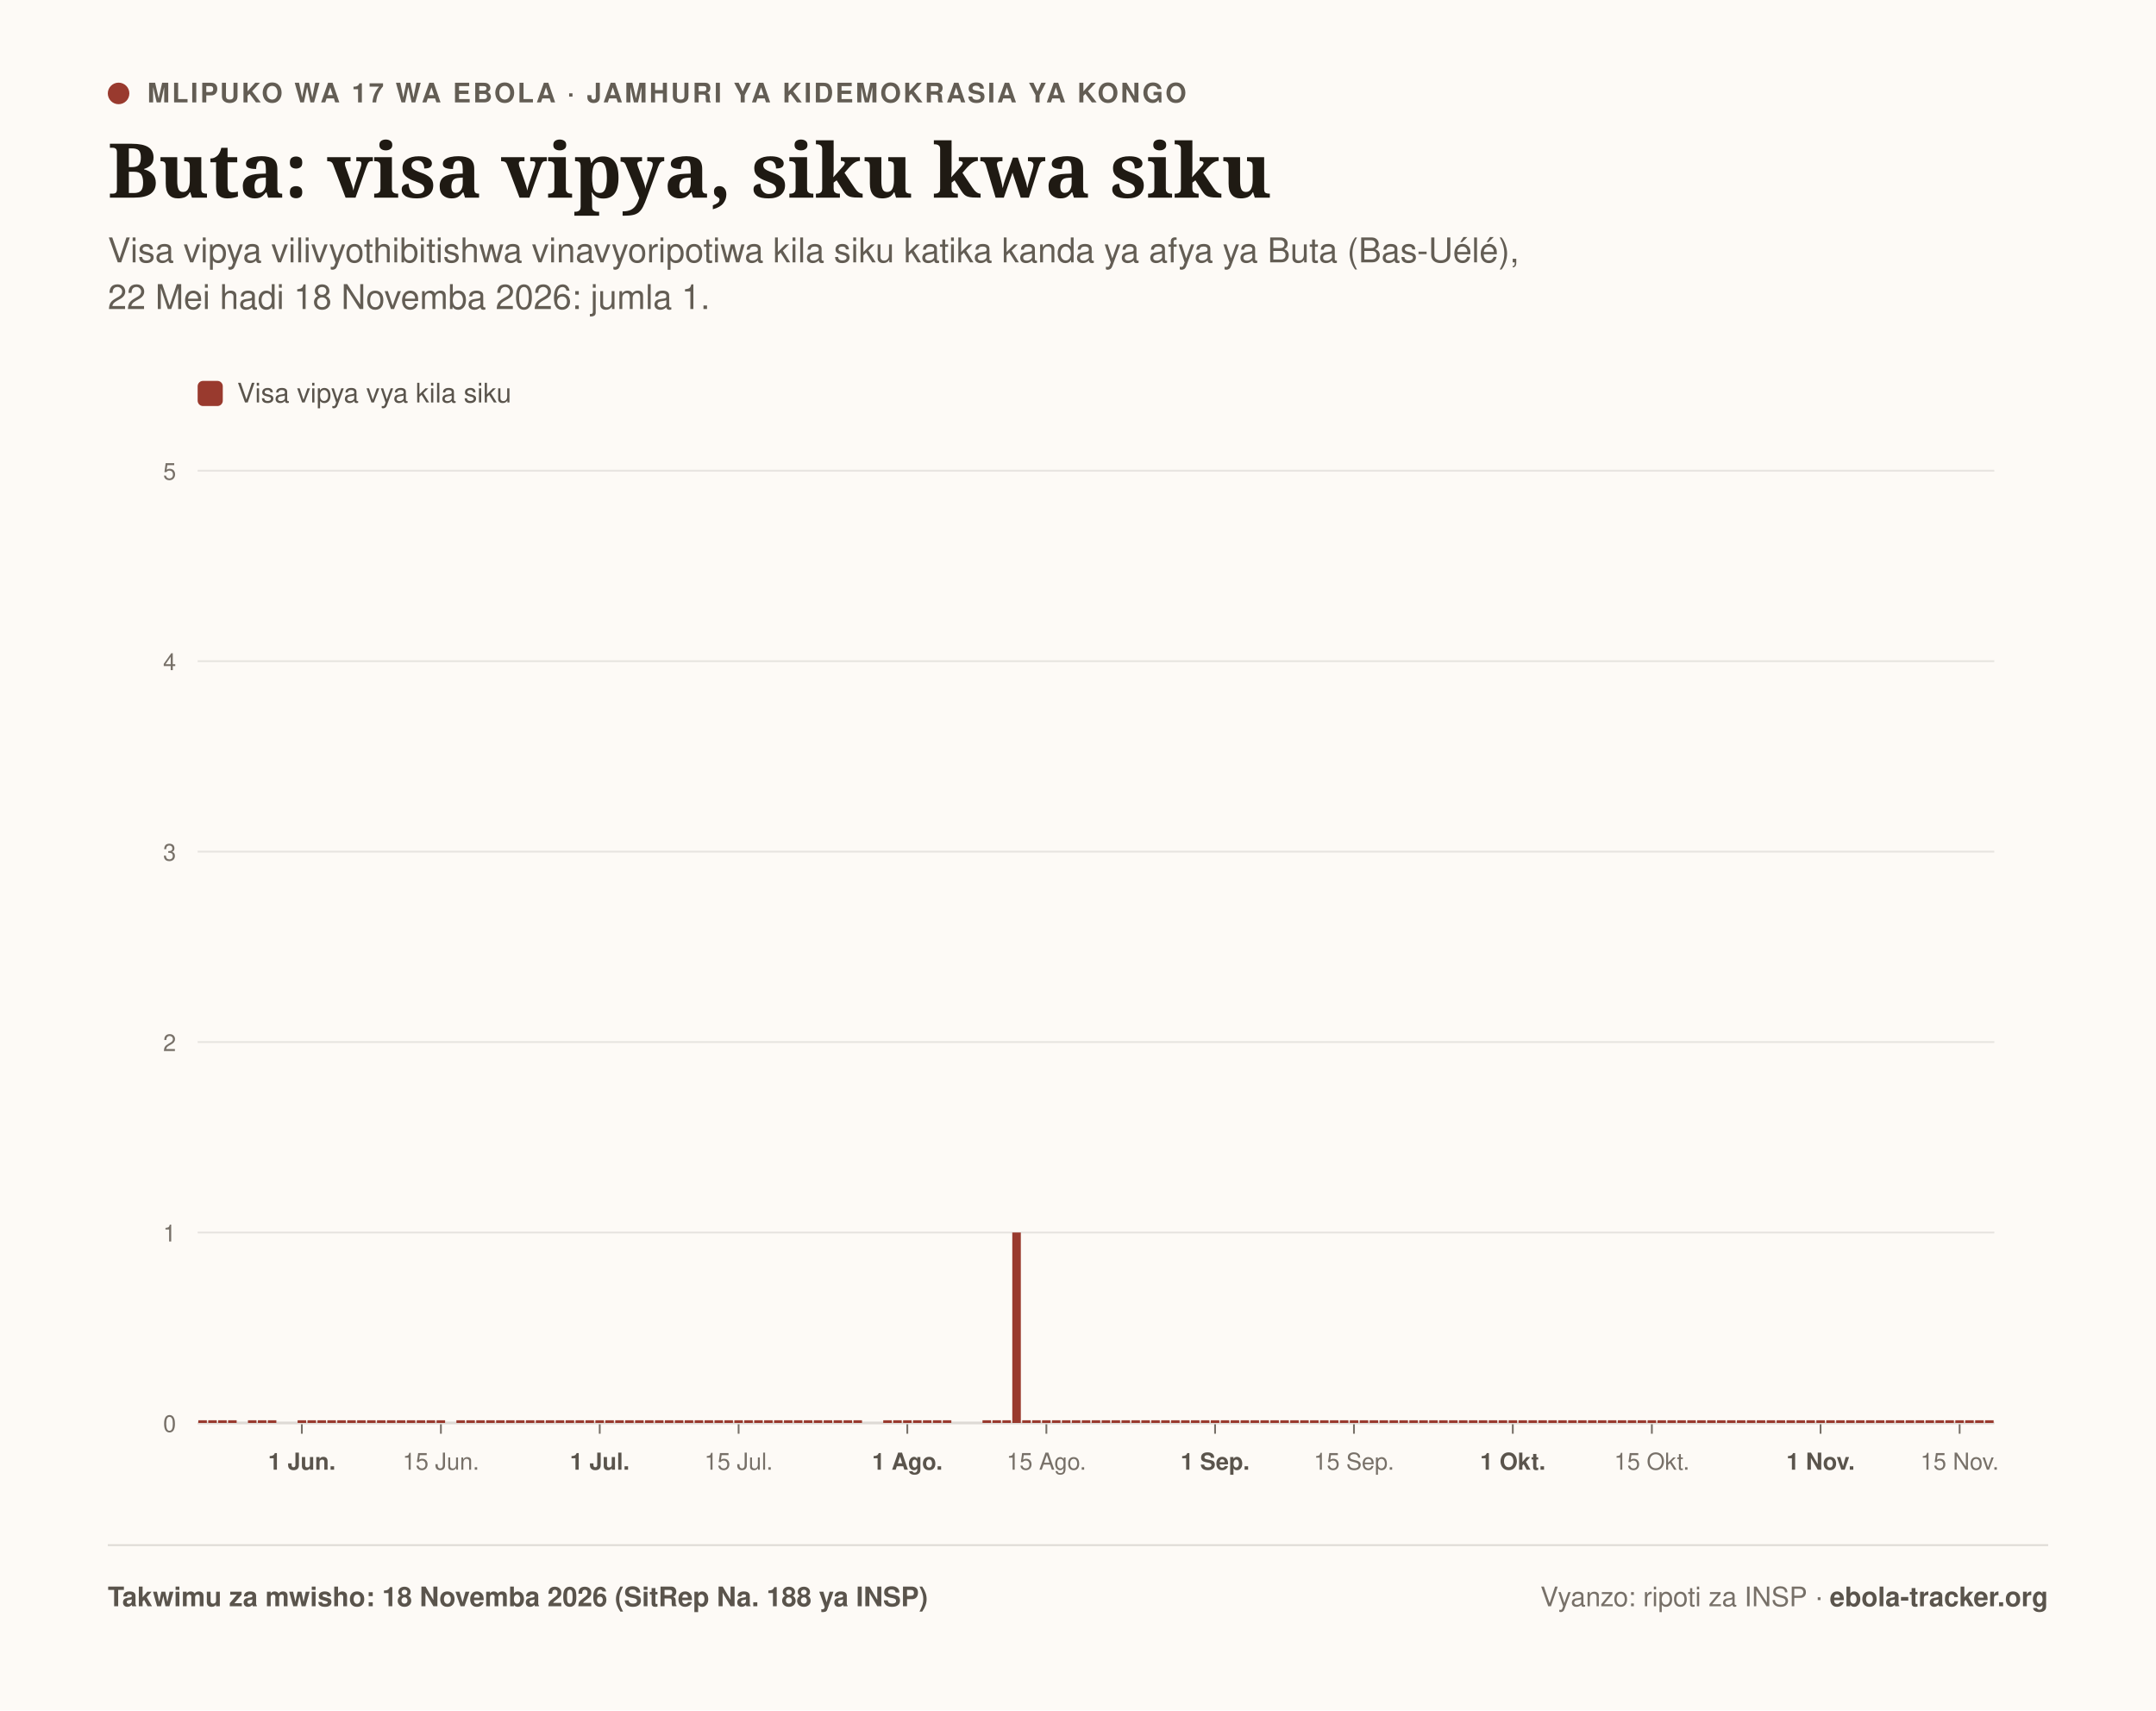
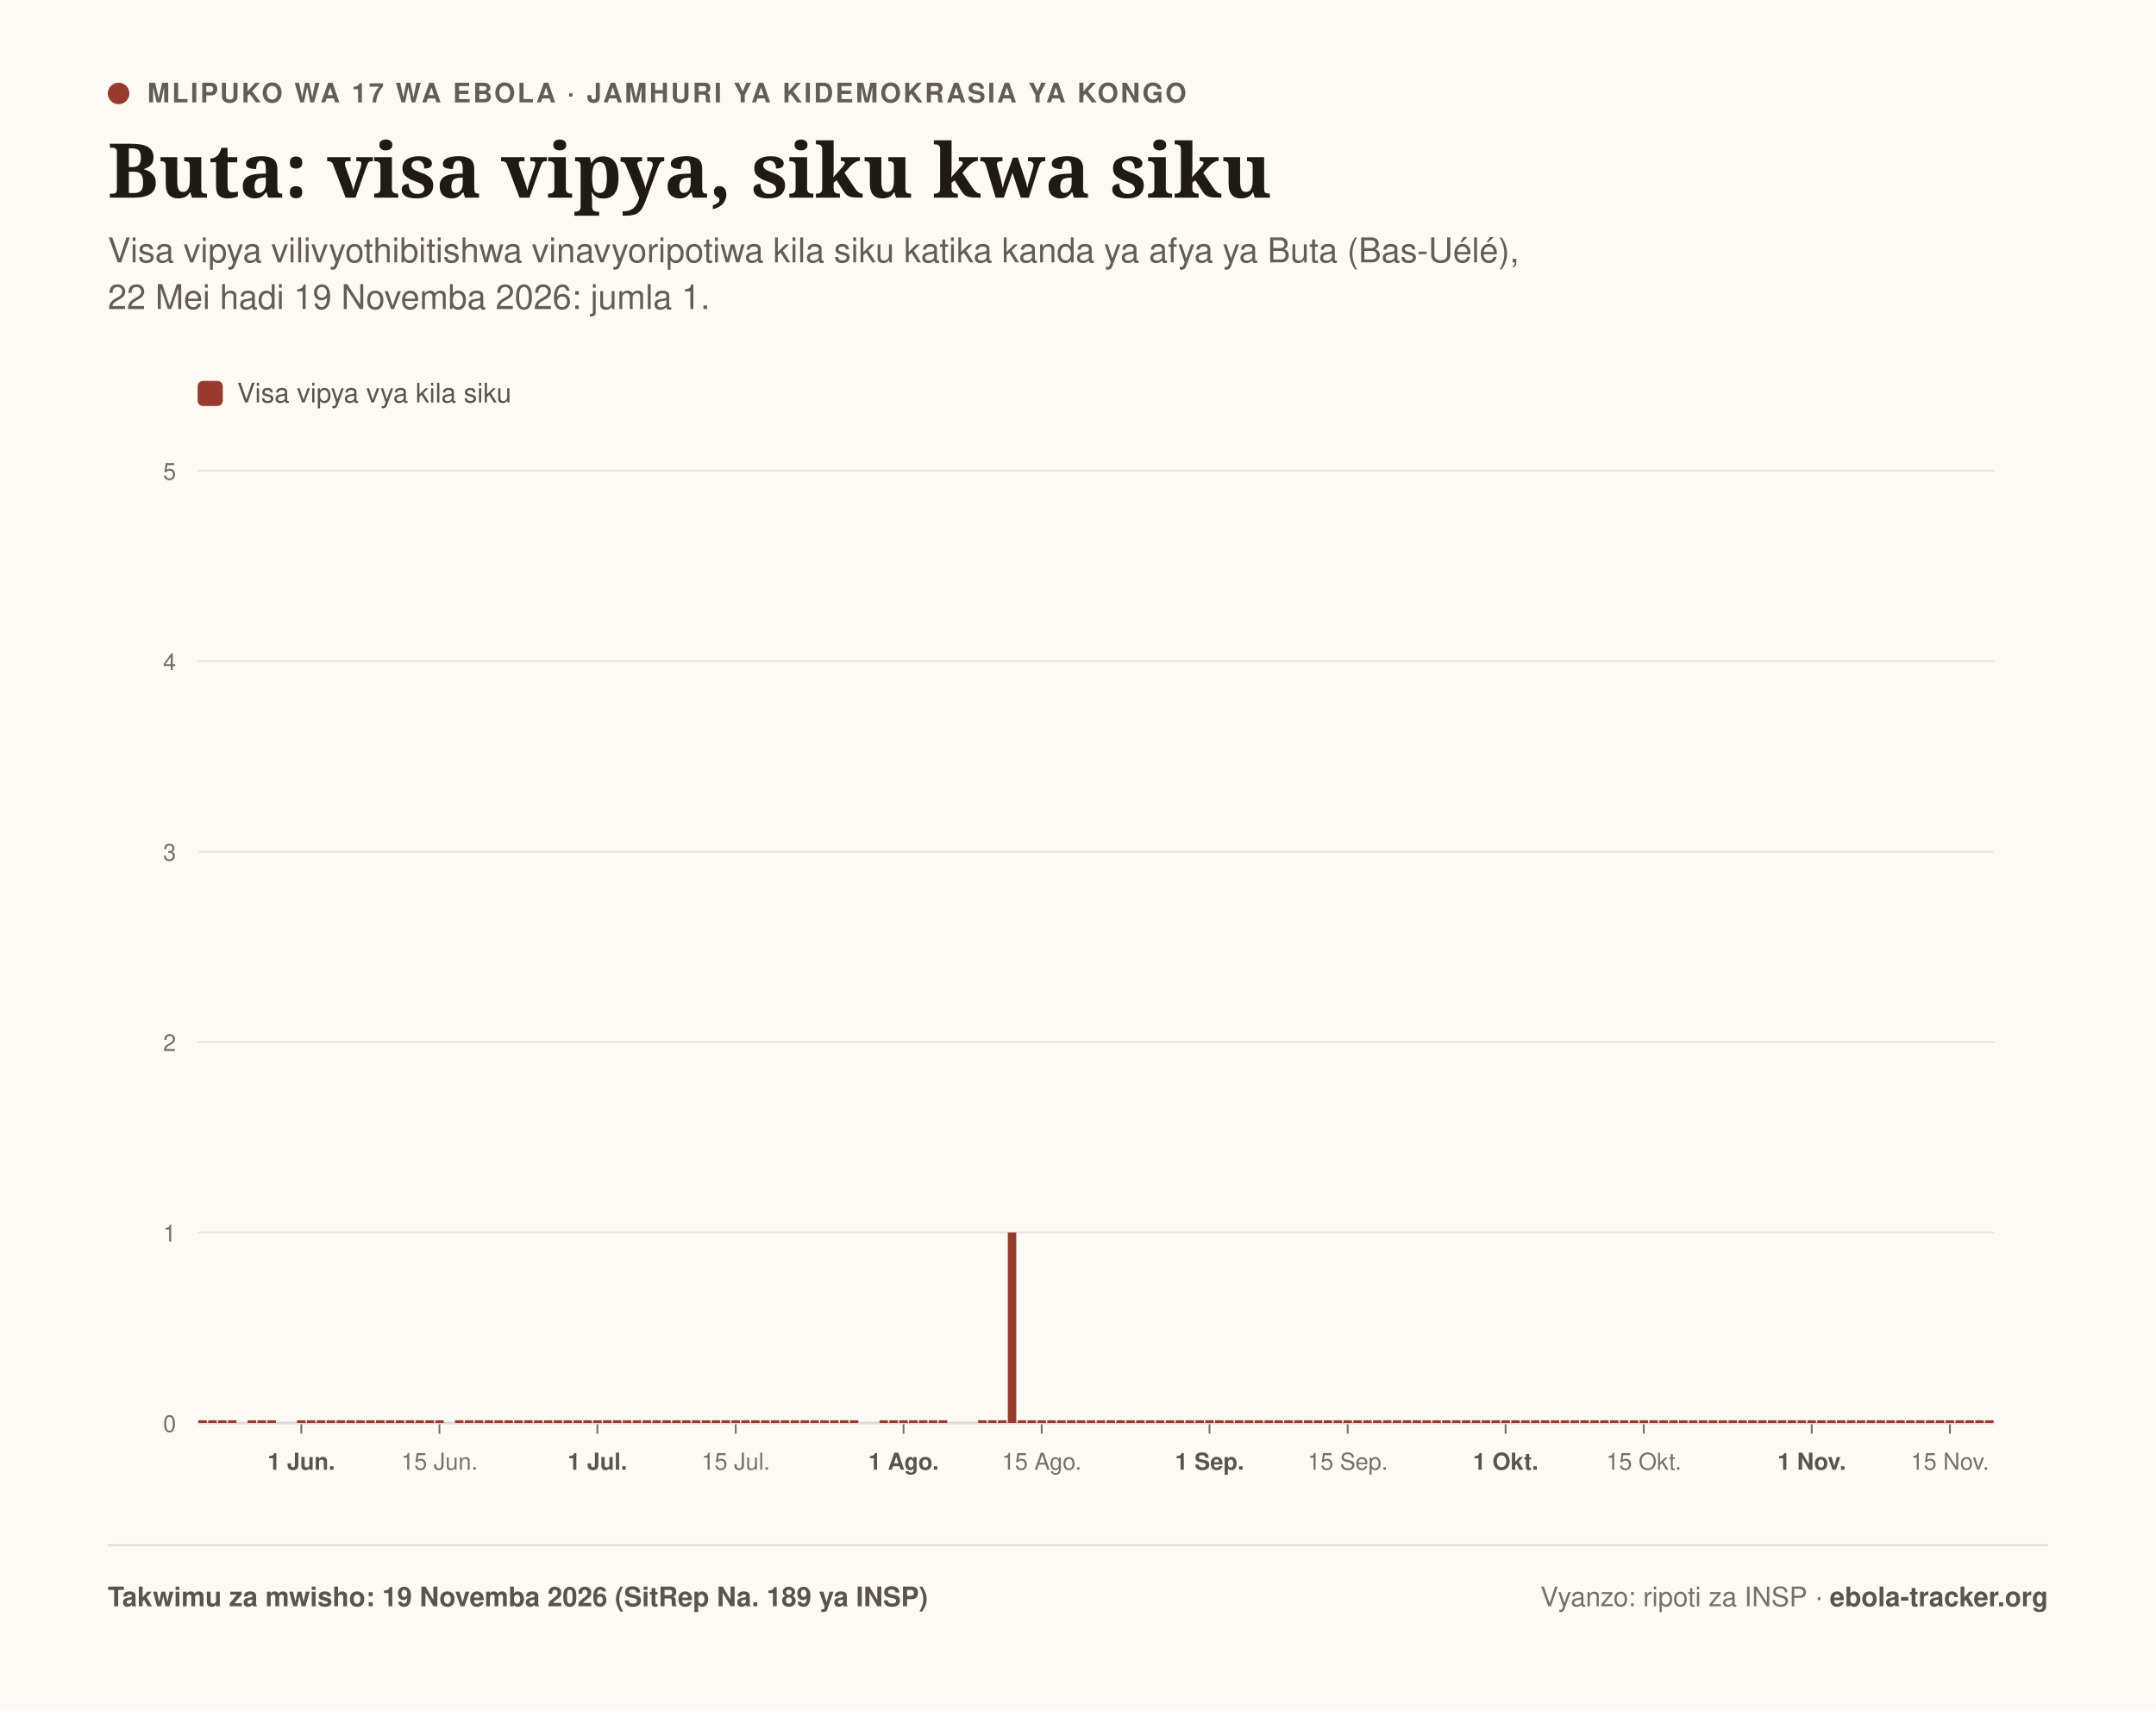
- <svg xmlns="http://www.w3.org/2000/svg" viewBox="0 0 1200 952" role="img" aria-label="Buta: visa vipya, siku kwa siku. Visa vipya vilivyothibitishwa vinavyoripotiwa kila siku katika kanda ya afya ya Buta (Bas-Uélé), 22 Mei hadi 18 Novemba 2026: jumla 1.">
+ <svg xmlns="http://www.w3.org/2000/svg" viewBox="0 0 1200 952" role="img" aria-label="Buta: visa vipya, siku kwa siku. Visa vipya vilivyothibitishwa vinavyoripotiwa kila siku katika kanda ya afya ya Buta (Bas-Uélé), 22 Mei hadi 19 Novemba 2026: jumla 1.">
  <rect width="1200" height="952" fill="#FDFAF6" />
  <circle cx="66" cy="52" r="6" fill="#993A2E" />
  <text x="82.0" y="57.0" font-family="'Public Sans',Helvetica,Arial,sans-serif" font-size="15" font-weight="700" fill="#635D54" text-anchor="start" letter-spacing=".08em">MLIPUKO WA 17 WA EBOLA · JAMHURI YA KIDEMOKRASIA YA KONGO</text>
  <text x="60.0" y="110.0" font-family="'Source Serif 4',Georgia,serif" font-size="42" font-weight="600" fill="#1F1A13" text-anchor="start">Buta: visa vipya, siku kwa siku</text>
  <text x="60.0" y="146.0" font-family="'Public Sans',Helvetica,Arial,sans-serif" font-size="19" font-weight="400" fill="#635D54" text-anchor="start">Visa vipya vilivyothibitishwa vinavyoripotiwa kila siku katika kanda ya afya ya Buta (Bas-Uélé),</text>
-   <text x="60.0" y="172.0" font-family="'Public Sans',Helvetica,Arial,sans-serif" font-size="19" font-weight="400" fill="#635D54" text-anchor="start">22 Mei hadi 18 Novemba 2026: jumla 1.</text>
+   <text x="60.0" y="172.0" font-family="'Public Sans',Helvetica,Arial,sans-serif" font-size="19" font-weight="400" fill="#635D54" text-anchor="start">22 Mei hadi 19 Novemba 2026: jumla 1.</text>
  <rect x="110" y="212" width="14" height="14" rx="3" fill="#993A2E" />
  <text x="132.0" y="224.0" font-family="'Public Sans',Helvetica,Arial,sans-serif" font-size="15" font-weight="400" fill="#5A544C" text-anchor="start">Visa vipya vya kila siku</text>
  <line x1="110" x2="1110" y1="792.0" y2="792.0" stroke="#E7E4E0" />
  <text x="98.0" y="797.0" font-family="'Public Sans',Helvetica,Arial,sans-serif" font-size="13" font-weight="400" fill="#777068" text-anchor="end">0</text>
  <line x1="110" x2="1110" y1="686.0" y2="686.0" stroke="#E7E4E0" />
  <text x="98.0" y="691.0" font-family="'Public Sans',Helvetica,Arial,sans-serif" font-size="13" font-weight="400" fill="#777068" text-anchor="end">1</text>
  <line x1="110" x2="1110" y1="580.0" y2="580.0" stroke="#E7E4E0" />
  <text x="98.0" y="585.0" font-family="'Public Sans',Helvetica,Arial,sans-serif" font-size="13" font-weight="400" fill="#777068" text-anchor="end">2</text>
  <line x1="110" x2="1110" y1="474.0" y2="474.0" stroke="#E7E4E0" />
  <text x="98.0" y="479.0" font-family="'Public Sans',Helvetica,Arial,sans-serif" font-size="13" font-weight="400" fill="#777068" text-anchor="end">3</text>
  <line x1="110" x2="1110" y1="368.0" y2="368.0" stroke="#E7E4E0" />
  <text x="98.0" y="373.0" font-family="'Public Sans',Helvetica,Arial,sans-serif" font-size="13" font-weight="400" fill="#777068" text-anchor="end">4</text>
  <line x1="110" x2="1110" y1="262.0" y2="262.0" stroke="#E7E4E0" />
  <text x="98.0" y="267.0" font-family="'Public Sans',Helvetica,Arial,sans-serif" font-size="13" font-weight="400" fill="#777068" text-anchor="end">5</text>
-   <line x1="168.0" x2="168.0" y1="792" y2="798" stroke="#777068" />
-   <text x="168.0" y="818.0" font-family="'Public Sans',Helvetica,Arial,sans-serif" font-size="13" font-weight="600" fill="#5A544C" text-anchor="middle">1 Jun.</text>
-   <line x1="245.4" x2="245.4" y1="792" y2="798" stroke="#777068" />
-   <text x="245.4" y="818.0" font-family="'Public Sans',Helvetica,Arial,sans-serif" font-size="13" font-weight="400" fill="#777068" text-anchor="middle">15 Jun.</text>
-   <line x1="333.8" x2="333.8" y1="792" y2="798" stroke="#777068" />
-   <text x="333.8" y="818.0" font-family="'Public Sans',Helvetica,Arial,sans-serif" font-size="13" font-weight="600" fill="#5A544C" text-anchor="middle">1 Jul.</text>
-   <line x1="411.1" x2="411.1" y1="792" y2="798" stroke="#777068" />
-   <text x="411.1" y="818.0" font-family="'Public Sans',Helvetica,Arial,sans-serif" font-size="13" font-weight="400" fill="#777068" text-anchor="middle">15 Jul.</text>
-   <line x1="505.0" x2="505.0" y1="792" y2="798" stroke="#777068" />
-   <text x="505.0" y="818.0" font-family="'Public Sans',Helvetica,Arial,sans-serif" font-size="13" font-weight="600" fill="#5A544C" text-anchor="middle">1 Ago.</text>
-   <line x1="582.4" x2="582.4" y1="792" y2="798" stroke="#777068" />
-   <text x="582.4" y="818.0" font-family="'Public Sans',Helvetica,Arial,sans-serif" font-size="13" font-weight="400" fill="#777068" text-anchor="middle">15 Ago.</text>
-   <line x1="676.3" x2="676.3" y1="792" y2="798" stroke="#777068" />
-   <text x="676.3" y="818.0" font-family="'Public Sans',Helvetica,Arial,sans-serif" font-size="13" font-weight="600" fill="#5A544C" text-anchor="middle">1 Sep.</text>
-   <line x1="753.6" x2="753.6" y1="792" y2="798" stroke="#777068" />
-   <text x="753.6" y="818.0" font-family="'Public Sans',Helvetica,Arial,sans-serif" font-size="13" font-weight="400" fill="#777068" text-anchor="middle">15 Sep.</text>
-   <line x1="842.0" x2="842.0" y1="792" y2="798" stroke="#777068" />
-   <text x="842.0" y="818.0" font-family="'Public Sans',Helvetica,Arial,sans-serif" font-size="13" font-weight="600" fill="#5A544C" text-anchor="middle">1 Okt.</text>
-   <line x1="919.4" x2="919.4" y1="792" y2="798" stroke="#777068" />
-   <text x="919.4" y="818.0" font-family="'Public Sans',Helvetica,Arial,sans-serif" font-size="13" font-weight="400" fill="#777068" text-anchor="middle">15 Okt.</text>
-   <line x1="1013.3" x2="1013.3" y1="792" y2="798" stroke="#777068" />
-   <text x="1013.3" y="818.0" font-family="'Public Sans',Helvetica,Arial,sans-serif" font-size="13" font-weight="600" fill="#5A544C" text-anchor="middle">1 Nov.</text>
-   <line x1="1090.7" x2="1090.7" y1="792" y2="798" stroke="#777068" />
-   <text x="1090.7" y="818.0" font-family="'Public Sans',Helvetica,Arial,sans-serif" font-size="13" font-weight="400" fill="#777068" text-anchor="middle">15 Nov.</text>
+   <line x1="167.7" x2="167.7" y1="792" y2="798" stroke="#777068" />
+   <text x="167.7" y="818.0" font-family="'Public Sans',Helvetica,Arial,sans-serif" font-size="13" font-weight="600" fill="#5A544C" text-anchor="middle">1 Jun.</text>
+   <line x1="244.6" x2="244.6" y1="792" y2="798" stroke="#777068" />
+   <text x="244.6" y="818.0" font-family="'Public Sans',Helvetica,Arial,sans-serif" font-size="13" font-weight="400" fill="#777068" text-anchor="middle">15 Jun.</text>
+   <line x1="332.5" x2="332.5" y1="792" y2="798" stroke="#777068" />
+   <text x="332.5" y="818.0" font-family="'Public Sans',Helvetica,Arial,sans-serif" font-size="13" font-weight="600" fill="#5A544C" text-anchor="middle">1 Jul.</text>
+   <line x1="409.5" x2="409.5" y1="792" y2="798" stroke="#777068" />
+   <text x="409.5" y="818.0" font-family="'Public Sans',Helvetica,Arial,sans-serif" font-size="13" font-weight="400" fill="#777068" text-anchor="middle">15 Jul.</text>
+   <line x1="502.9" x2="502.9" y1="792" y2="798" stroke="#777068" />
+   <text x="502.9" y="818.0" font-family="'Public Sans',Helvetica,Arial,sans-serif" font-size="13" font-weight="600" fill="#5A544C" text-anchor="middle">1 Ago.</text>
+   <line x1="579.8" x2="579.8" y1="792" y2="798" stroke="#777068" />
+   <text x="579.8" y="818.0" font-family="'Public Sans',Helvetica,Arial,sans-serif" font-size="13" font-weight="400" fill="#777068" text-anchor="middle">15 Ago.</text>
+   <line x1="673.2" x2="673.2" y1="792" y2="798" stroke="#777068" />
+   <text x="673.2" y="818.0" font-family="'Public Sans',Helvetica,Arial,sans-serif" font-size="13" font-weight="600" fill="#5A544C" text-anchor="middle">1 Sep.</text>
+   <line x1="750.1" x2="750.1" y1="792" y2="798" stroke="#777068" />
+   <text x="750.1" y="818.0" font-family="'Public Sans',Helvetica,Arial,sans-serif" font-size="13" font-weight="400" fill="#777068" text-anchor="middle">15 Sep.</text>
+   <line x1="838.0" x2="838.0" y1="792" y2="798" stroke="#777068" />
+   <text x="838.0" y="818.0" font-family="'Public Sans',Helvetica,Arial,sans-serif" font-size="13" font-weight="600" fill="#5A544C" text-anchor="middle">1 Okt.</text>
+   <line x1="914.9" x2="914.9" y1="792" y2="798" stroke="#777068" />
+   <text x="914.9" y="818.0" font-family="'Public Sans',Helvetica,Arial,sans-serif" font-size="13" font-weight="400" fill="#777068" text-anchor="middle">15 Okt.</text>
+   <line x1="1008.4" x2="1008.4" y1="792" y2="798" stroke="#777068" />
+   <text x="1008.4" y="818.0" font-family="'Public Sans',Helvetica,Arial,sans-serif" font-size="13" font-weight="600" fill="#5A544C" text-anchor="middle">1 Nov.</text>
+   <line x1="1085.3" x2="1085.3" y1="792" y2="798" stroke="#777068" />
+   <text x="1085.3" y="818.0" font-family="'Public Sans',Helvetica,Arial,sans-serif" font-size="13" font-weight="400" fill="#777068" text-anchor="middle">15 Nov.</text>
  <line x1="110" x2="1110" y1="792" y2="792" stroke="#DEDAD5" stroke-width="1.5" />
-   <rect x="110.39" y="790.50" width="4.75" height="1.50" fill="#993A2E" />
-   <rect x="115.91" y="790.50" width="4.75" height="1.50" fill="#993A2E" />
-   <rect x="121.44" y="790.50" width="4.75" height="1.50" fill="#993A2E" />
-   <rect x="126.96" y="790.50" width="4.75" height="1.50" fill="#993A2E" />
-   <rect x="138.01" y="790.50" width="4.75" height="1.50" fill="#993A2E" />
-   <rect x="143.54" y="790.50" width="4.75" height="1.50" fill="#993A2E" />
-   <rect x="149.06" y="790.50" width="4.75" height="1.50" fill="#993A2E" />
-   <rect x="165.64" y="790.50" width="4.75" height="1.50" fill="#993A2E" />
-   <rect x="171.16" y="790.50" width="4.75" height="1.50" fill="#993A2E" />
-   <rect x="176.69" y="790.50" width="4.75" height="1.50" fill="#993A2E" />
-   <rect x="182.21" y="790.50" width="4.75" height="1.50" fill="#993A2E" />
-   <rect x="187.73" y="790.50" width="4.75" height="1.50" fill="#993A2E" />
-   <rect x="193.26" y="790.50" width="4.75" height="1.50" fill="#993A2E" />
-   <rect x="198.78" y="790.50" width="4.75" height="1.50" fill="#993A2E" />
-   <rect x="204.31" y="790.50" width="4.75" height="1.50" fill="#993A2E" />
-   <rect x="209.83" y="790.50" width="4.75" height="1.50" fill="#993A2E" />
-   <rect x="215.36" y="790.50" width="4.75" height="1.50" fill="#993A2E" />
-   <rect x="220.88" y="790.50" width="4.75" height="1.50" fill="#993A2E" />
-   <rect x="226.41" y="790.50" width="4.75" height="1.50" fill="#993A2E" />
-   <rect x="231.93" y="790.50" width="4.75" height="1.50" fill="#993A2E" />
-   <rect x="237.46" y="790.50" width="4.75" height="1.50" fill="#993A2E" />
-   <rect x="242.98" y="790.50" width="4.75" height="1.50" fill="#993A2E" />
-   <rect x="254.03" y="790.50" width="4.75" height="1.50" fill="#993A2E" />
-   <rect x="259.56" y="790.50" width="4.75" height="1.50" fill="#993A2E" />
-   <rect x="265.08" y="790.50" width="4.75" height="1.50" fill="#993A2E" />
-   <rect x="270.61" y="790.50" width="4.75" height="1.50" fill="#993A2E" />
-   <rect x="276.13" y="790.50" width="4.75" height="1.50" fill="#993A2E" />
-   <rect x="281.66" y="790.50" width="4.75" height="1.50" fill="#993A2E" />
-   <rect x="287.18" y="790.50" width="4.75" height="1.50" fill="#993A2E" />
-   <rect x="292.71" y="790.50" width="4.75" height="1.50" fill="#993A2E" />
-   <rect x="298.23" y="790.50" width="4.75" height="1.50" fill="#993A2E" />
-   <rect x="303.76" y="790.50" width="4.75" height="1.50" fill="#993A2E" />
-   <rect x="309.28" y="790.50" width="4.75" height="1.50" fill="#993A2E" />
-   <rect x="314.81" y="790.50" width="4.75" height="1.50" fill="#993A2E" />
-   <rect x="320.33" y="790.50" width="4.75" height="1.50" fill="#993A2E" />
-   <rect x="325.86" y="790.50" width="4.75" height="1.50" fill="#993A2E" />
-   <rect x="331.38" y="790.50" width="4.75" height="1.50" fill="#993A2E" />
-   <rect x="336.91" y="790.50" width="4.75" height="1.50" fill="#993A2E" />
-   <rect x="342.43" y="790.50" width="4.75" height="1.50" fill="#993A2E" />
-   <rect x="347.96" y="790.50" width="4.75" height="1.50" fill="#993A2E" />
-   <rect x="353.48" y="790.50" width="4.75" height="1.50" fill="#993A2E" />
-   <rect x="359.01" y="790.50" width="4.75" height="1.50" fill="#993A2E" />
-   <rect x="364.53" y="790.50" width="4.75" height="1.50" fill="#993A2E" />
-   <rect x="370.06" y="790.50" width="4.75" height="1.50" fill="#993A2E" />
-   <rect x="375.58" y="790.50" width="4.75" height="1.50" fill="#993A2E" />
-   <rect x="381.10" y="790.50" width="4.75" height="1.50" fill="#993A2E" />
-   <rect x="386.63" y="790.50" width="4.75" height="1.50" fill="#993A2E" />
-   <rect x="392.15" y="790.50" width="4.75" height="1.50" fill="#993A2E" />
-   <rect x="397.68" y="790.50" width="4.75" height="1.50" fill="#993A2E" />
-   <rect x="403.20" y="790.50" width="4.75" height="1.50" fill="#993A2E" />
-   <rect x="408.73" y="790.50" width="4.75" height="1.50" fill="#993A2E" />
-   <rect x="414.25" y="790.50" width="4.75" height="1.50" fill="#993A2E" />
-   <rect x="419.78" y="790.50" width="4.75" height="1.50" fill="#993A2E" />
-   <rect x="425.30" y="790.50" width="4.75" height="1.50" fill="#993A2E" />
-   <rect x="430.83" y="790.50" width="4.75" height="1.50" fill="#993A2E" />
-   <rect x="436.35" y="790.50" width="4.75" height="1.50" fill="#993A2E" />
-   <rect x="441.88" y="790.50" width="4.75" height="1.50" fill="#993A2E" />
-   <rect x="447.40" y="790.50" width="4.75" height="1.50" fill="#993A2E" />
-   <rect x="452.93" y="790.50" width="4.75" height="1.50" fill="#993A2E" />
-   <rect x="458.45" y="790.50" width="4.75" height="1.50" fill="#993A2E" />
-   <rect x="463.98" y="790.50" width="4.75" height="1.50" fill="#993A2E" />
-   <rect x="469.50" y="790.50" width="4.75" height="1.50" fill="#993A2E" />
-   <rect x="475.03" y="790.50" width="4.75" height="1.50" fill="#993A2E" />
-   <rect x="491.60" y="790.50" width="4.75" height="1.50" fill="#993A2E" />
-   <rect x="497.13" y="790.50" width="4.75" height="1.50" fill="#993A2E" />
-   <rect x="502.65" y="790.50" width="4.75" height="1.50" fill="#993A2E" />
-   <rect x="508.18" y="790.50" width="4.75" height="1.50" fill="#993A2E" />
-   <rect x="513.70" y="790.50" width="4.75" height="1.50" fill="#993A2E" />
-   <rect x="519.23" y="790.50" width="4.75" height="1.50" fill="#993A2E" />
-   <rect x="524.75" y="790.50" width="4.75" height="1.50" fill="#993A2E" />
-   <rect x="546.85" y="790.50" width="4.75" height="1.50" fill="#993A2E" />
-   <rect x="552.38" y="790.50" width="4.75" height="1.50" fill="#993A2E" />
-   <rect x="557.90" y="790.50" width="4.75" height="1.50" fill="#993A2E" />
-   <rect x="563.43" y="686.00" width="4.75" height="106.00" fill="#993A2E" />
-   <rect x="568.95" y="790.50" width="4.75" height="1.50" fill="#993A2E" />
-   <rect x="574.48" y="790.50" width="4.75" height="1.50" fill="#993A2E" />
-   <rect x="580.00" y="790.50" width="4.75" height="1.50" fill="#993A2E" />
-   <rect x="585.52" y="790.50" width="4.75" height="1.50" fill="#993A2E" />
-   <rect x="591.05" y="790.50" width="4.75" height="1.50" fill="#993A2E" />
-   <rect x="596.57" y="790.50" width="4.75" height="1.50" fill="#993A2E" />
-   <rect x="602.10" y="790.50" width="4.75" height="1.50" fill="#993A2E" />
-   <rect x="607.62" y="790.50" width="4.75" height="1.50" fill="#993A2E" />
-   <rect x="613.15" y="790.50" width="4.75" height="1.50" fill="#993A2E" />
-   <rect x="618.67" y="790.50" width="4.75" height="1.50" fill="#993A2E" />
-   <rect x="624.20" y="790.50" width="4.75" height="1.50" fill="#993A2E" />
-   <rect x="629.72" y="790.50" width="4.75" height="1.50" fill="#993A2E" />
-   <rect x="635.25" y="790.50" width="4.75" height="1.50" fill="#993A2E" />
-   <rect x="640.77" y="790.50" width="4.75" height="1.50" fill="#993A2E" />
-   <rect x="646.30" y="790.50" width="4.75" height="1.50" fill="#993A2E" />
-   <rect x="651.82" y="790.50" width="4.75" height="1.50" fill="#993A2E" />
-   <rect x="657.35" y="790.50" width="4.75" height="1.50" fill="#993A2E" />
-   <rect x="662.87" y="790.50" width="4.75" height="1.50" fill="#993A2E" />
-   <rect x="668.40" y="790.50" width="4.75" height="1.50" fill="#993A2E" />
-   <rect x="673.92" y="790.50" width="4.75" height="1.50" fill="#993A2E" />
-   <rect x="679.45" y="790.50" width="4.75" height="1.50" fill="#993A2E" />
-   <rect x="684.97" y="790.50" width="4.75" height="1.50" fill="#993A2E" />
-   <rect x="690.50" y="790.50" width="4.75" height="1.50" fill="#993A2E" />
-   <rect x="696.02" y="790.50" width="4.75" height="1.50" fill="#993A2E" />
-   <rect x="701.55" y="790.50" width="4.75" height="1.50" fill="#993A2E" />
-   <rect x="707.07" y="790.50" width="4.75" height="1.50" fill="#993A2E" />
-   <rect x="712.60" y="790.50" width="4.75" height="1.50" fill="#993A2E" />
-   <rect x="718.12" y="790.50" width="4.75" height="1.50" fill="#993A2E" />
-   <rect x="723.65" y="790.50" width="4.75" height="1.50" fill="#993A2E" />
-   <rect x="729.17" y="790.50" width="4.75" height="1.50" fill="#993A2E" />
-   <rect x="734.70" y="790.50" width="4.75" height="1.50" fill="#993A2E" />
-   <rect x="740.22" y="790.50" width="4.75" height="1.50" fill="#993A2E" />
-   <rect x="745.75" y="790.50" width="4.75" height="1.50" fill="#993A2E" />
-   <rect x="751.27" y="790.50" width="4.75" height="1.50" fill="#993A2E" />
-   <rect x="756.80" y="790.50" width="4.75" height="1.50" fill="#993A2E" />
-   <rect x="762.32" y="790.50" width="4.75" height="1.50" fill="#993A2E" />
-   <rect x="767.85" y="790.50" width="4.75" height="1.50" fill="#993A2E" />
-   <rect x="773.37" y="790.50" width="4.75" height="1.50" fill="#993A2E" />
-   <rect x="778.90" y="790.50" width="4.75" height="1.50" fill="#993A2E" />
-   <rect x="784.42" y="790.50" width="4.75" height="1.50" fill="#993A2E" />
-   <rect x="789.94" y="790.50" width="4.75" height="1.50" fill="#993A2E" />
-   <rect x="795.47" y="790.50" width="4.75" height="1.50" fill="#993A2E" />
-   <rect x="800.99" y="790.50" width="4.75" height="1.50" fill="#993A2E" />
-   <rect x="806.52" y="790.50" width="4.75" height="1.50" fill="#993A2E" />
-   <rect x="812.04" y="790.50" width="4.75" height="1.50" fill="#993A2E" />
-   <rect x="817.57" y="790.50" width="4.75" height="1.50" fill="#993A2E" />
-   <rect x="823.09" y="790.50" width="4.75" height="1.50" fill="#993A2E" />
-   <rect x="828.62" y="790.50" width="4.75" height="1.50" fill="#993A2E" />
-   <rect x="834.14" y="790.50" width="4.75" height="1.50" fill="#993A2E" />
-   <rect x="839.67" y="790.50" width="4.75" height="1.50" fill="#993A2E" />
-   <rect x="845.19" y="790.50" width="4.75" height="1.50" fill="#993A2E" />
-   <rect x="850.72" y="790.50" width="4.75" height="1.50" fill="#993A2E" />
-   <rect x="856.24" y="790.50" width="4.75" height="1.50" fill="#993A2E" />
-   <rect x="861.77" y="790.50" width="4.75" height="1.50" fill="#993A2E" />
-   <rect x="867.29" y="790.50" width="4.75" height="1.50" fill="#993A2E" />
-   <rect x="872.82" y="790.50" width="4.75" height="1.50" fill="#993A2E" />
-   <rect x="878.34" y="790.50" width="4.75" height="1.50" fill="#993A2E" />
-   <rect x="883.87" y="790.50" width="4.75" height="1.50" fill="#993A2E" />
-   <rect x="889.39" y="790.50" width="4.75" height="1.50" fill="#993A2E" />
-   <rect x="894.92" y="790.50" width="4.75" height="1.50" fill="#993A2E" />
-   <rect x="900.44" y="790.50" width="4.75" height="1.50" fill="#993A2E" />
-   <rect x="905.97" y="790.50" width="4.75" height="1.50" fill="#993A2E" />
-   <rect x="911.49" y="790.50" width="4.75" height="1.50" fill="#993A2E" />
-   <rect x="917.02" y="790.50" width="4.75" height="1.50" fill="#993A2E" />
-   <rect x="922.54" y="790.50" width="4.75" height="1.50" fill="#993A2E" />
-   <rect x="928.07" y="790.50" width="4.75" height="1.50" fill="#993A2E" />
-   <rect x="933.59" y="790.50" width="4.75" height="1.50" fill="#993A2E" />
-   <rect x="939.12" y="790.50" width="4.75" height="1.50" fill="#993A2E" />
-   <rect x="944.64" y="790.50" width="4.75" height="1.50" fill="#993A2E" />
-   <rect x="950.17" y="790.50" width="4.75" height="1.50" fill="#993A2E" />
-   <rect x="955.69" y="790.50" width="4.75" height="1.50" fill="#993A2E" />
-   <rect x="961.22" y="790.50" width="4.75" height="1.50" fill="#993A2E" />
-   <rect x="966.74" y="790.50" width="4.75" height="1.50" fill="#993A2E" />
-   <rect x="972.27" y="790.50" width="4.75" height="1.50" fill="#993A2E" />
-   <rect x="977.79" y="790.50" width="4.75" height="1.50" fill="#993A2E" />
-   <rect x="983.31" y="790.50" width="4.75" height="1.50" fill="#993A2E" />
-   <rect x="988.84" y="790.50" width="4.75" height="1.50" fill="#993A2E" />
-   <rect x="994.36" y="790.50" width="4.75" height="1.50" fill="#993A2E" />
-   <rect x="999.89" y="790.50" width="4.75" height="1.50" fill="#993A2E" />
-   <rect x="1005.41" y="790.50" width="4.75" height="1.50" fill="#993A2E" />
-   <rect x="1010.94" y="790.50" width="4.75" height="1.50" fill="#993A2E" />
-   <rect x="1016.46" y="790.50" width="4.75" height="1.50" fill="#993A2E" />
-   <rect x="1021.99" y="790.50" width="4.75" height="1.50" fill="#993A2E" />
-   <rect x="1027.51" y="790.50" width="4.75" height="1.50" fill="#993A2E" />
-   <rect x="1033.04" y="790.50" width="4.75" height="1.50" fill="#993A2E" />
-   <rect x="1038.56" y="790.50" width="4.75" height="1.50" fill="#993A2E" />
-   <rect x="1044.09" y="790.50" width="4.75" height="1.50" fill="#993A2E" />
-   <rect x="1049.61" y="790.50" width="4.75" height="1.50" fill="#993A2E" />
-   <rect x="1055.14" y="790.50" width="4.75" height="1.50" fill="#993A2E" />
-   <rect x="1060.66" y="790.50" width="4.75" height="1.50" fill="#993A2E" />
-   <rect x="1066.19" y="790.50" width="4.75" height="1.50" fill="#993A2E" />
-   <rect x="1071.71" y="790.50" width="4.75" height="1.50" fill="#993A2E" />
-   <rect x="1077.24" y="790.50" width="4.75" height="1.50" fill="#993A2E" />
-   <rect x="1082.76" y="790.50" width="4.75" height="1.50" fill="#993A2E" />
-   <rect x="1088.29" y="790.50" width="4.75" height="1.50" fill="#993A2E" />
-   <rect x="1093.81" y="790.50" width="4.75" height="1.50" fill="#993A2E" />
-   <rect x="1099.34" y="790.50" width="4.75" height="1.50" fill="#993A2E" />
-   <rect x="1104.86" y="790.50" width="4.75" height="1.50" fill="#993A2E" />
+   <rect x="110.38" y="790.50" width="4.73" height="1.50" fill="#993A2E" />
+   <rect x="115.88" y="790.50" width="4.73" height="1.50" fill="#993A2E" />
+   <rect x="121.37" y="790.50" width="4.73" height="1.50" fill="#993A2E" />
+   <rect x="126.87" y="790.50" width="4.73" height="1.50" fill="#993A2E" />
+   <rect x="137.86" y="790.50" width="4.73" height="1.50" fill="#993A2E" />
+   <rect x="143.35" y="790.50" width="4.73" height="1.50" fill="#993A2E" />
+   <rect x="148.85" y="790.50" width="4.73" height="1.50" fill="#993A2E" />
+   <rect x="165.33" y="790.50" width="4.73" height="1.50" fill="#993A2E" />
+   <rect x="170.82" y="790.50" width="4.73" height="1.50" fill="#993A2E" />
+   <rect x="176.32" y="790.50" width="4.73" height="1.50" fill="#993A2E" />
+   <rect x="181.81" y="790.50" width="4.73" height="1.50" fill="#993A2E" />
+   <rect x="187.31" y="790.50" width="4.73" height="1.50" fill="#993A2E" />
+   <rect x="192.80" y="790.50" width="4.73" height="1.50" fill="#993A2E" />
+   <rect x="198.30" y="790.50" width="4.73" height="1.50" fill="#993A2E" />
+   <rect x="203.79" y="790.50" width="4.73" height="1.50" fill="#993A2E" />
+   <rect x="209.29" y="790.50" width="4.73" height="1.50" fill="#993A2E" />
+   <rect x="214.78" y="790.50" width="4.73" height="1.50" fill="#993A2E" />
+   <rect x="220.27" y="790.50" width="4.73" height="1.50" fill="#993A2E" />
+   <rect x="225.77" y="790.50" width="4.73" height="1.50" fill="#993A2E" />
+   <rect x="231.26" y="790.50" width="4.73" height="1.50" fill="#993A2E" />
+   <rect x="236.76" y="790.50" width="4.73" height="1.50" fill="#993A2E" />
+   <rect x="242.25" y="790.50" width="4.73" height="1.50" fill="#993A2E" />
+   <rect x="253.24" y="790.50" width="4.73" height="1.50" fill="#993A2E" />
+   <rect x="258.74" y="790.50" width="4.73" height="1.50" fill="#993A2E" />
+   <rect x="264.23" y="790.50" width="4.73" height="1.50" fill="#993A2E" />
+   <rect x="269.73" y="790.50" width="4.73" height="1.50" fill="#993A2E" />
+   <rect x="275.22" y="790.50" width="4.73" height="1.50" fill="#993A2E" />
+   <rect x="280.71" y="790.50" width="4.73" height="1.50" fill="#993A2E" />
+   <rect x="286.21" y="790.50" width="4.73" height="1.50" fill="#993A2E" />
+   <rect x="291.70" y="790.50" width="4.73" height="1.50" fill="#993A2E" />
+   <rect x="297.20" y="790.50" width="4.73" height="1.50" fill="#993A2E" />
+   <rect x="302.69" y="790.50" width="4.73" height="1.50" fill="#993A2E" />
+   <rect x="308.19" y="790.50" width="4.73" height="1.50" fill="#993A2E" />
+   <rect x="313.68" y="790.50" width="4.73" height="1.50" fill="#993A2E" />
+   <rect x="319.18" y="790.50" width="4.73" height="1.50" fill="#993A2E" />
+   <rect x="324.67" y="790.50" width="4.73" height="1.50" fill="#993A2E" />
+   <rect x="330.16" y="790.50" width="4.73" height="1.50" fill="#993A2E" />
+   <rect x="335.66" y="790.50" width="4.73" height="1.50" fill="#993A2E" />
+   <rect x="341.15" y="790.50" width="4.73" height="1.50" fill="#993A2E" />
+   <rect x="346.65" y="790.50" width="4.73" height="1.50" fill="#993A2E" />
+   <rect x="352.14" y="790.50" width="4.73" height="1.50" fill="#993A2E" />
+   <rect x="357.64" y="790.50" width="4.73" height="1.50" fill="#993A2E" />
+   <rect x="363.13" y="790.50" width="4.73" height="1.50" fill="#993A2E" />
+   <rect x="368.63" y="790.50" width="4.73" height="1.50" fill="#993A2E" />
+   <rect x="374.12" y="790.50" width="4.73" height="1.50" fill="#993A2E" />
+   <rect x="379.62" y="790.50" width="4.73" height="1.50" fill="#993A2E" />
+   <rect x="385.11" y="790.50" width="4.73" height="1.50" fill="#993A2E" />
+   <rect x="390.60" y="790.50" width="4.73" height="1.50" fill="#993A2E" />
+   <rect x="396.10" y="790.50" width="4.73" height="1.50" fill="#993A2E" />
+   <rect x="401.59" y="790.50" width="4.73" height="1.50" fill="#993A2E" />
+   <rect x="407.09" y="790.50" width="4.73" height="1.50" fill="#993A2E" />
+   <rect x="412.58" y="790.50" width="4.73" height="1.50" fill="#993A2E" />
+   <rect x="418.08" y="790.50" width="4.73" height="1.50" fill="#993A2E" />
+   <rect x="423.57" y="790.50" width="4.73" height="1.50" fill="#993A2E" />
+   <rect x="429.07" y="790.50" width="4.73" height="1.50" fill="#993A2E" />
+   <rect x="434.56" y="790.50" width="4.73" height="1.50" fill="#993A2E" />
+   <rect x="440.05" y="790.50" width="4.73" height="1.50" fill="#993A2E" />
+   <rect x="445.55" y="790.50" width="4.73" height="1.50" fill="#993A2E" />
+   <rect x="451.04" y="790.50" width="4.73" height="1.50" fill="#993A2E" />
+   <rect x="456.54" y="790.50" width="4.73" height="1.50" fill="#993A2E" />
+   <rect x="462.03" y="790.50" width="4.73" height="1.50" fill="#993A2E" />
+   <rect x="467.53" y="790.50" width="4.73" height="1.50" fill="#993A2E" />
+   <rect x="473.02" y="790.50" width="4.73" height="1.50" fill="#993A2E" />
+   <rect x="489.51" y="790.50" width="4.73" height="1.50" fill="#993A2E" />
+   <rect x="495.00" y="790.50" width="4.73" height="1.50" fill="#993A2E" />
+   <rect x="500.49" y="790.50" width="4.73" height="1.50" fill="#993A2E" />
+   <rect x="505.99" y="790.50" width="4.73" height="1.50" fill="#993A2E" />
+   <rect x="511.48" y="790.50" width="4.73" height="1.50" fill="#993A2E" />
+   <rect x="516.98" y="790.50" width="4.73" height="1.50" fill="#993A2E" />
+   <rect x="522.47" y="790.50" width="4.73" height="1.50" fill="#993A2E" />
+   <rect x="544.45" y="790.50" width="4.73" height="1.50" fill="#993A2E" />
+   <rect x="549.95" y="790.50" width="4.73" height="1.50" fill="#993A2E" />
+   <rect x="555.44" y="790.50" width="4.73" height="1.50" fill="#993A2E" />
+   <rect x="560.93" y="686.00" width="4.73" height="106.00" fill="#993A2E" />
+   <rect x="566.43" y="790.50" width="4.73" height="1.50" fill="#993A2E" />
+   <rect x="571.92" y="790.50" width="4.73" height="1.50" fill="#993A2E" />
+   <rect x="577.42" y="790.50" width="4.73" height="1.50" fill="#993A2E" />
+   <rect x="582.91" y="790.50" width="4.73" height="1.50" fill="#993A2E" />
+   <rect x="588.41" y="790.50" width="4.73" height="1.50" fill="#993A2E" />
+   <rect x="593.90" y="790.50" width="4.73" height="1.50" fill="#993A2E" />
+   <rect x="599.40" y="790.50" width="4.73" height="1.50" fill="#993A2E" />
+   <rect x="604.89" y="790.50" width="4.73" height="1.50" fill="#993A2E" />
+   <rect x="610.38" y="790.50" width="4.73" height="1.50" fill="#993A2E" />
+   <rect x="615.88" y="790.50" width="4.73" height="1.50" fill="#993A2E" />
+   <rect x="621.37" y="790.50" width="4.73" height="1.50" fill="#993A2E" />
+   <rect x="626.87" y="790.50" width="4.73" height="1.50" fill="#993A2E" />
+   <rect x="632.36" y="790.50" width="4.73" height="1.50" fill="#993A2E" />
+   <rect x="637.86" y="790.50" width="4.73" height="1.50" fill="#993A2E" />
+   <rect x="643.35" y="790.50" width="4.73" height="1.50" fill="#993A2E" />
+   <rect x="648.85" y="790.50" width="4.73" height="1.50" fill="#993A2E" />
+   <rect x="654.34" y="790.50" width="4.73" height="1.50" fill="#993A2E" />
+   <rect x="659.84" y="790.50" width="4.73" height="1.50" fill="#993A2E" />
+   <rect x="665.33" y="790.50" width="4.73" height="1.50" fill="#993A2E" />
+   <rect x="670.82" y="790.50" width="4.73" height="1.50" fill="#993A2E" />
+   <rect x="676.32" y="790.50" width="4.73" height="1.50" fill="#993A2E" />
+   <rect x="681.81" y="790.50" width="4.73" height="1.50" fill="#993A2E" />
+   <rect x="687.31" y="790.50" width="4.73" height="1.50" fill="#993A2E" />
+   <rect x="692.80" y="790.50" width="4.73" height="1.50" fill="#993A2E" />
+   <rect x="698.30" y="790.50" width="4.73" height="1.50" fill="#993A2E" />
+   <rect x="703.79" y="790.50" width="4.73" height="1.50" fill="#993A2E" />
+   <rect x="709.29" y="790.50" width="4.73" height="1.50" fill="#993A2E" />
+   <rect x="714.78" y="790.50" width="4.73" height="1.50" fill="#993A2E" />
+   <rect x="720.27" y="790.50" width="4.73" height="1.50" fill="#993A2E" />
+   <rect x="725.77" y="790.50" width="4.73" height="1.50" fill="#993A2E" />
+   <rect x="731.26" y="790.50" width="4.73" height="1.50" fill="#993A2E" />
+   <rect x="736.76" y="790.50" width="4.73" height="1.50" fill="#993A2E" />
+   <rect x="742.25" y="790.50" width="4.73" height="1.50" fill="#993A2E" />
+   <rect x="747.75" y="790.50" width="4.73" height="1.50" fill="#993A2E" />
+   <rect x="753.24" y="790.50" width="4.73" height="1.50" fill="#993A2E" />
+   <rect x="758.74" y="790.50" width="4.73" height="1.50" fill="#993A2E" />
+   <rect x="764.23" y="790.50" width="4.73" height="1.50" fill="#993A2E" />
+   <rect x="769.73" y="790.50" width="4.73" height="1.50" fill="#993A2E" />
+   <rect x="775.22" y="790.50" width="4.73" height="1.50" fill="#993A2E" />
+   <rect x="780.71" y="790.50" width="4.73" height="1.50" fill="#993A2E" />
+   <rect x="786.21" y="790.50" width="4.73" height="1.50" fill="#993A2E" />
+   <rect x="791.70" y="790.50" width="4.73" height="1.50" fill="#993A2E" />
+   <rect x="797.20" y="790.50" width="4.73" height="1.50" fill="#993A2E" />
+   <rect x="802.69" y="790.50" width="4.73" height="1.50" fill="#993A2E" />
+   <rect x="808.19" y="790.50" width="4.73" height="1.50" fill="#993A2E" />
+   <rect x="813.68" y="790.50" width="4.73" height="1.50" fill="#993A2E" />
+   <rect x="819.18" y="790.50" width="4.73" height="1.50" fill="#993A2E" />
+   <rect x="824.67" y="790.50" width="4.73" height="1.50" fill="#993A2E" />
+   <rect x="830.16" y="790.50" width="4.73" height="1.50" fill="#993A2E" />
+   <rect x="835.66" y="790.50" width="4.73" height="1.50" fill="#993A2E" />
+   <rect x="841.15" y="790.50" width="4.73" height="1.50" fill="#993A2E" />
+   <rect x="846.65" y="790.50" width="4.73" height="1.50" fill="#993A2E" />
+   <rect x="852.14" y="790.50" width="4.73" height="1.50" fill="#993A2E" />
+   <rect x="857.64" y="790.50" width="4.73" height="1.50" fill="#993A2E" />
+   <rect x="863.13" y="790.50" width="4.73" height="1.50" fill="#993A2E" />
+   <rect x="868.63" y="790.50" width="4.73" height="1.50" fill="#993A2E" />
+   <rect x="874.12" y="790.50" width="4.73" height="1.50" fill="#993A2E" />
+   <rect x="879.62" y="790.50" width="4.73" height="1.50" fill="#993A2E" />
+   <rect x="885.11" y="790.50" width="4.73" height="1.50" fill="#993A2E" />
+   <rect x="890.60" y="790.50" width="4.73" height="1.50" fill="#993A2E" />
+   <rect x="896.10" y="790.50" width="4.73" height="1.50" fill="#993A2E" />
+   <rect x="901.59" y="790.50" width="4.73" height="1.50" fill="#993A2E" />
+   <rect x="907.09" y="790.50" width="4.73" height="1.50" fill="#993A2E" />
+   <rect x="912.58" y="790.50" width="4.73" height="1.50" fill="#993A2E" />
+   <rect x="918.08" y="790.50" width="4.73" height="1.50" fill="#993A2E" />
+   <rect x="923.57" y="790.50" width="4.73" height="1.50" fill="#993A2E" />
+   <rect x="929.07" y="790.50" width="4.73" height="1.50" fill="#993A2E" />
+   <rect x="934.56" y="790.50" width="4.73" height="1.50" fill="#993A2E" />
+   <rect x="940.05" y="790.50" width="4.73" height="1.50" fill="#993A2E" />
+   <rect x="945.55" y="790.50" width="4.73" height="1.50" fill="#993A2E" />
+   <rect x="951.04" y="790.50" width="4.73" height="1.50" fill="#993A2E" />
+   <rect x="956.54" y="790.50" width="4.73" height="1.50" fill="#993A2E" />
+   <rect x="962.03" y="790.50" width="4.73" height="1.50" fill="#993A2E" />
+   <rect x="967.53" y="790.50" width="4.73" height="1.50" fill="#993A2E" />
+   <rect x="973.02" y="790.50" width="4.73" height="1.50" fill="#993A2E" />
+   <rect x="978.52" y="790.50" width="4.73" height="1.50" fill="#993A2E" />
+   <rect x="984.01" y="790.50" width="4.73" height="1.50" fill="#993A2E" />
+   <rect x="989.51" y="790.50" width="4.73" height="1.50" fill="#993A2E" />
+   <rect x="995.00" y="790.50" width="4.73" height="1.50" fill="#993A2E" />
+   <rect x="1000.49" y="790.50" width="4.73" height="1.50" fill="#993A2E" />
+   <rect x="1005.99" y="790.50" width="4.73" height="1.50" fill="#993A2E" />
+   <rect x="1011.48" y="790.50" width="4.73" height="1.50" fill="#993A2E" />
+   <rect x="1016.98" y="790.50" width="4.73" height="1.50" fill="#993A2E" />
+   <rect x="1022.47" y="790.50" width="4.73" height="1.50" fill="#993A2E" />
+   <rect x="1027.97" y="790.50" width="4.73" height="1.50" fill="#993A2E" />
+   <rect x="1033.46" y="790.50" width="4.73" height="1.50" fill="#993A2E" />
+   <rect x="1038.96" y="790.50" width="4.73" height="1.50" fill="#993A2E" />
+   <rect x="1044.45" y="790.50" width="4.73" height="1.50" fill="#993A2E" />
+   <rect x="1049.95" y="790.50" width="4.73" height="1.50" fill="#993A2E" />
+   <rect x="1055.44" y="790.50" width="4.73" height="1.50" fill="#993A2E" />
+   <rect x="1060.93" y="790.50" width="4.73" height="1.50" fill="#993A2E" />
+   <rect x="1066.43" y="790.50" width="4.73" height="1.50" fill="#993A2E" />
+   <rect x="1071.92" y="790.50" width="4.73" height="1.50" fill="#993A2E" />
+   <rect x="1077.42" y="790.50" width="4.73" height="1.50" fill="#993A2E" />
+   <rect x="1082.91" y="790.50" width="4.73" height="1.50" fill="#993A2E" />
+   <rect x="1088.41" y="790.50" width="4.73" height="1.50" fill="#993A2E" />
+   <rect x="1093.90" y="790.50" width="4.73" height="1.50" fill="#993A2E" />
+   <rect x="1099.40" y="790.50" width="4.73" height="1.50" fill="#993A2E" />
+   <rect x="1104.89" y="790.50" width="4.73" height="1.50" fill="#993A2E" />
  <line x1="60" x2="1140" y1="860" y2="860" stroke="#DEDAD5" />
-   <text x="60.0" y="894.0" font-family="'Public Sans',Helvetica,Arial,sans-serif" font-size="15" font-weight="600" fill="#5A544C" text-anchor="start">Takwimu za mwisho: 18 Novemba 2026 (SitRep Na. 188 ya INSP)</text>
+   <text x="60.0" y="894.0" font-family="'Public Sans',Helvetica,Arial,sans-serif" font-size="15" font-weight="600" fill="#5A544C" text-anchor="start">Takwimu za mwisho: 19 Novemba 2026 (SitRep Na. 189 ya INSP)</text>
  <text x="1140" y="894" text-anchor="end" font-family="'Public Sans',Helvetica,Arial,sans-serif" font-size="15" fill="#777068">Vyanzo: ripoti za INSP · <tspan font-weight="700" fill="#5A544C">ebola-tracker.org</tspan>
  </text>
</svg>
